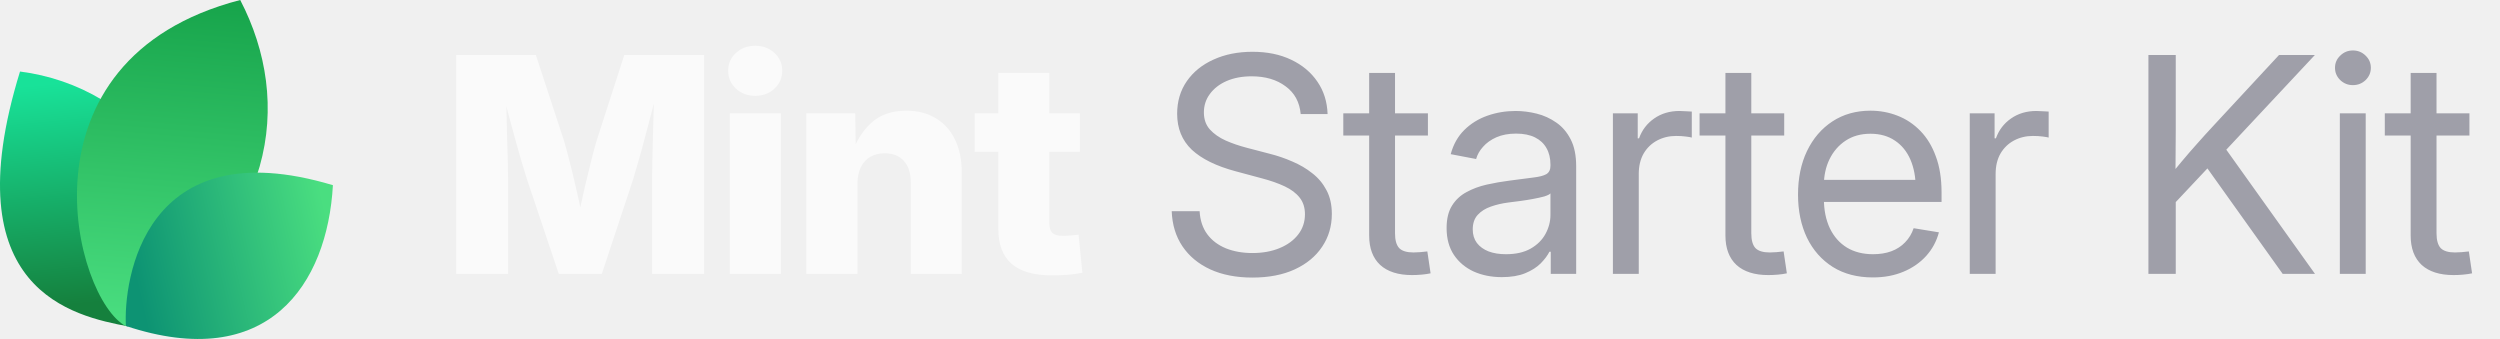
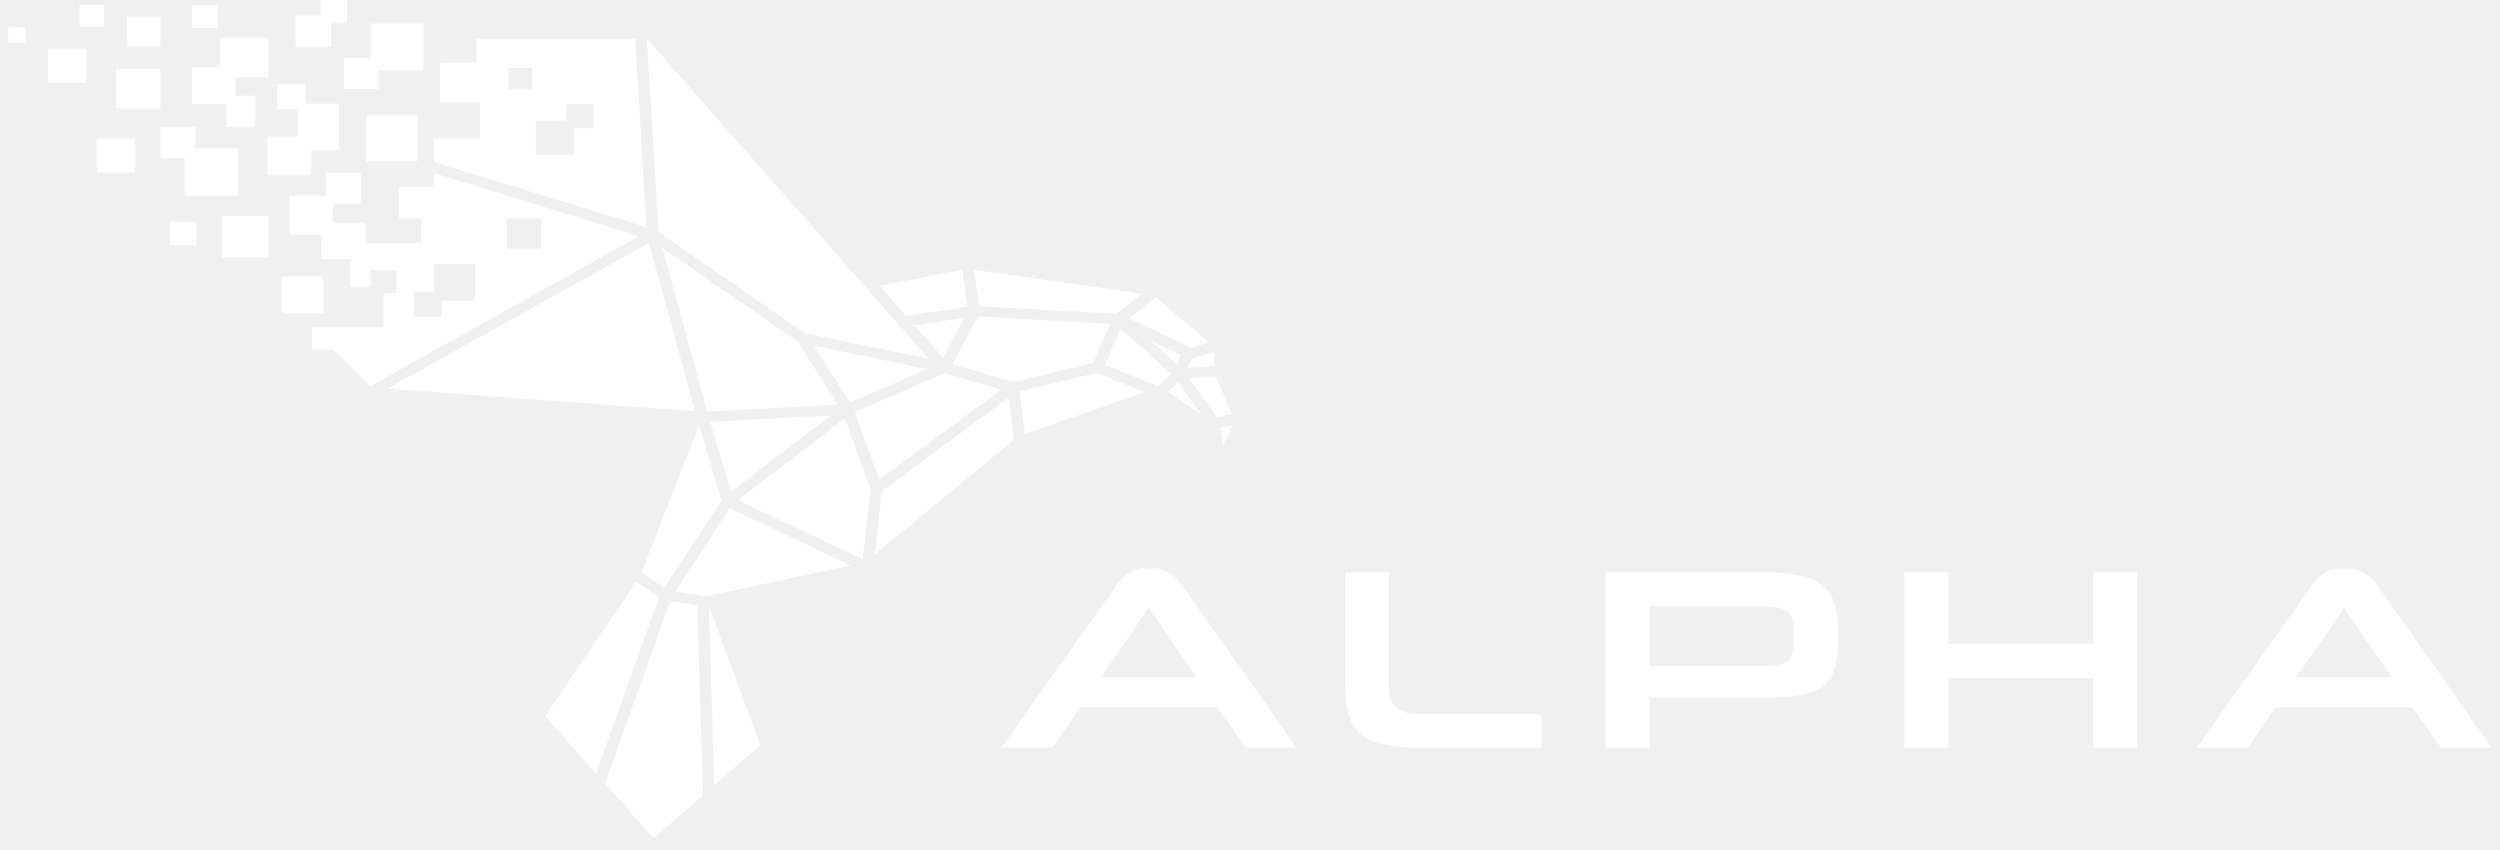
- <svg xmlns="http://www.w3.org/2000/svg" width="177" height="24" viewBox="0 0 177 24" fill="none">
-   <path d="M9.061 23.108C5.268 22.377 -3.391 20.627 1.417 5.064C9.634 6.099 16.973 14.064 9.061 23.108Z" fill="url(#paint0_linear_17557_2145)" />
-   <path d="M8.919 23.094C5.276 21.222 0.784 4.209 17.007 0C20.757 7.193 19.621 16.545 8.919 23.094Z" fill="url(#paint1_linear_17557_2145)" />
-   <path d="M8.914 23.079C8.735 19.882 10.159 9.085 23.57 13.111C23.181 20.123 18.984 26.418 8.914 23.079Z" fill="url(#paint2_linear_17557_2145)" />
-   <path d="M32.301 19.392V3.894H37.938L39.925 9.948C40.036 10.315 40.164 10.787 40.31 11.362C40.462 11.938 40.611 12.552 40.757 13.204C40.91 13.855 41.048 14.483 41.173 15.086C41.305 15.682 41.412 16.192 41.495 16.615H40.695C40.771 16.192 40.871 15.682 40.996 15.086C41.128 14.49 41.267 13.866 41.412 13.214C41.565 12.562 41.714 11.948 41.86 11.373C42.005 10.79 42.133 10.315 42.244 9.948L44.2 3.894H49.848V19.392H46.166V12.704C46.166 12.357 46.173 11.917 46.187 11.383C46.2 10.849 46.214 10.27 46.228 9.646C46.249 9.022 46.266 8.391 46.28 7.753C46.301 7.115 46.311 6.519 46.311 5.964H46.623C46.485 6.561 46.332 7.181 46.166 7.826C45.999 8.471 45.833 9.102 45.666 9.719C45.507 10.336 45.351 10.901 45.198 11.414C45.053 11.928 44.928 12.357 44.824 12.704L42.608 19.392H39.561L37.314 12.704C37.203 12.357 37.072 11.928 36.919 11.414C36.773 10.901 36.614 10.34 36.441 9.729C36.274 9.112 36.104 8.481 35.931 7.836C35.764 7.192 35.608 6.567 35.463 5.964H35.827C35.834 6.512 35.844 7.105 35.858 7.743C35.872 8.374 35.886 9.005 35.9 9.636C35.92 10.26 35.938 10.839 35.952 11.373C35.965 11.907 35.972 12.351 35.972 12.704V19.392H32.301ZM51.668 19.392V8.024H55.288V19.392H51.668ZM53.468 6.786C52.927 6.786 52.473 6.616 52.105 6.276C51.738 5.93 51.554 5.507 51.554 5.007C51.554 4.508 51.738 4.088 52.105 3.749C52.473 3.409 52.927 3.239 53.468 3.239C54.009 3.239 54.463 3.409 54.83 3.749C55.198 4.082 55.382 4.501 55.382 5.007C55.382 5.507 55.198 5.93 54.83 6.276C54.463 6.616 54.009 6.786 53.468 6.786ZM60.708 13.027V19.392H57.088V8.024H60.551L60.593 10.967H60.281C60.593 10.024 61.061 9.268 61.685 8.7C62.309 8.124 63.138 7.836 64.171 7.836C64.975 7.836 65.672 8.017 66.262 8.377C66.851 8.731 67.302 9.234 67.614 9.885C67.933 10.537 68.092 11.307 68.092 12.194V19.392H64.483V12.912C64.483 12.26 64.32 11.754 63.994 11.394C63.675 11.033 63.221 10.853 62.632 10.853C62.25 10.853 61.914 10.936 61.623 11.102C61.332 11.269 61.106 11.515 60.947 11.841C60.787 12.16 60.708 12.555 60.708 13.027ZM76.456 8.024V10.749H69.008V8.024H76.456ZM70.683 5.163H74.292V15.783C74.292 16.102 74.361 16.334 74.5 16.48C74.646 16.625 74.899 16.698 75.259 16.698C75.405 16.698 75.596 16.688 75.831 16.667C76.074 16.646 76.251 16.629 76.362 16.615L76.632 19.309C76.313 19.378 75.963 19.427 75.582 19.455C75.207 19.482 74.836 19.496 74.469 19.496C73.2 19.496 72.25 19.222 71.619 18.674C70.995 18.127 70.683 17.308 70.683 16.22V5.163Z" fill="#FAFAFA" />
-   <path d="M88.667 19.652C87.523 19.652 86.528 19.458 85.682 19.07C84.843 18.681 84.188 18.137 83.716 17.437C83.245 16.736 82.992 15.908 82.957 14.951H84.933C84.968 15.596 85.148 16.14 85.474 16.584C85.8 17.021 86.24 17.354 86.795 17.582C87.35 17.804 87.974 17.915 88.667 17.915C89.388 17.915 90.026 17.801 90.581 17.572C91.143 17.343 91.583 17.024 91.902 16.615C92.228 16.199 92.391 15.717 92.391 15.169C92.391 14.698 92.266 14.306 92.017 13.994C91.767 13.675 91.413 13.408 90.956 13.193C90.498 12.978 89.954 12.787 89.323 12.621L87.502 12.132C86.123 11.765 85.082 11.255 84.382 10.603C83.689 9.944 83.342 9.095 83.342 8.055C83.342 7.174 83.571 6.404 84.028 5.746C84.486 5.087 85.117 4.577 85.921 4.217C86.726 3.849 87.645 3.666 88.678 3.666C89.718 3.666 90.63 3.853 91.413 4.227C92.204 4.602 92.824 5.122 93.275 5.787C93.726 6.446 93.965 7.209 93.993 8.076H92.089C92.013 7.23 91.656 6.574 91.018 6.11C90.387 5.638 89.586 5.403 88.615 5.403C87.95 5.403 87.36 5.513 86.847 5.735C86.341 5.957 85.946 6.262 85.661 6.651C85.377 7.032 85.235 7.469 85.235 7.961C85.235 8.447 85.377 8.849 85.661 9.168C85.946 9.48 86.317 9.74 86.774 9.948C87.232 10.149 87.724 10.319 88.251 10.457L89.884 10.884C90.439 11.023 90.977 11.206 91.496 11.435C92.023 11.657 92.495 11.934 92.911 12.267C93.334 12.593 93.67 12.995 93.92 13.474C94.17 13.945 94.294 14.504 94.294 15.149C94.294 16.015 94.066 16.788 93.608 17.468C93.157 18.148 92.512 18.681 91.673 19.07C90.834 19.458 89.832 19.652 88.667 19.652ZM101.097 8.024V9.594H95.106V8.024H101.097ZM96.937 5.163H98.767V16.521C98.767 17 98.865 17.347 99.059 17.562C99.26 17.77 99.6 17.874 100.078 17.874C100.21 17.874 100.366 17.867 100.546 17.853C100.733 17.832 100.903 17.815 101.056 17.801L101.285 19.351C101.097 19.392 100.886 19.423 100.65 19.444C100.414 19.465 100.189 19.475 99.974 19.475C98.996 19.475 98.244 19.236 97.717 18.758C97.197 18.272 96.937 17.579 96.937 16.677V5.163ZM106.33 19.621C105.595 19.621 104.932 19.489 104.343 19.226C103.754 18.955 103.285 18.564 102.939 18.05C102.592 17.53 102.419 16.896 102.419 16.147C102.419 15.495 102.547 14.965 102.804 14.556C103.06 14.146 103.403 13.828 103.833 13.599C104.263 13.363 104.742 13.186 105.269 13.068C105.796 12.95 106.333 12.857 106.881 12.787C107.574 12.69 108.132 12.617 108.555 12.569C108.978 12.52 109.287 12.441 109.481 12.33C109.675 12.212 109.772 12.014 109.772 11.737V11.654C109.772 11.203 109.679 10.815 109.492 10.489C109.311 10.163 109.041 9.91 108.68 9.729C108.32 9.549 107.872 9.459 107.338 9.459C106.805 9.459 106.34 9.546 105.945 9.719C105.556 9.892 105.241 10.118 104.998 10.395C104.755 10.665 104.593 10.953 104.509 11.258L102.71 10.915C102.897 10.222 103.22 9.65 103.677 9.199C104.135 8.748 104.679 8.412 105.31 8.19C105.941 7.968 106.607 7.857 107.307 7.857C107.8 7.857 108.295 7.92 108.795 8.044C109.301 8.169 109.765 8.381 110.188 8.679C110.611 8.97 110.951 9.369 111.208 9.875C111.464 10.374 111.593 11.005 111.593 11.768V19.392H109.793V17.822H109.7C109.568 18.085 109.363 18.359 109.086 18.643C108.809 18.921 108.444 19.153 107.994 19.34C107.543 19.527 106.988 19.621 106.33 19.621ZM106.621 17.998C107.321 17.998 107.904 17.867 108.368 17.603C108.84 17.333 109.19 16.986 109.419 16.563C109.654 16.133 109.772 15.682 109.772 15.211V13.692C109.703 13.769 109.554 13.841 109.325 13.911C109.096 13.973 108.829 14.032 108.524 14.088C108.226 14.143 107.921 14.192 107.609 14.233C107.304 14.275 107.033 14.309 106.798 14.337C106.354 14.393 105.938 14.49 105.549 14.628C105.168 14.76 104.86 14.954 104.624 15.211C104.388 15.467 104.27 15.811 104.27 16.241C104.27 16.615 104.367 16.934 104.561 17.198C104.762 17.461 105.04 17.662 105.393 17.801C105.747 17.933 106.156 17.998 106.621 17.998ZM114.193 19.392V8.024H115.951V9.792H116.045C116.253 9.209 116.61 8.741 117.116 8.388C117.622 8.034 118.219 7.857 118.905 7.857C119.058 7.857 119.217 7.864 119.384 7.878C119.55 7.885 119.682 7.892 119.779 7.899V9.74C119.716 9.719 119.578 9.695 119.363 9.667C119.155 9.639 118.922 9.625 118.666 9.625C118.174 9.625 117.726 9.733 117.324 9.948C116.922 10.163 116.603 10.471 116.367 10.874C116.138 11.276 116.024 11.758 116.024 12.319V19.392H114.193ZM126.322 8.024V9.594H120.33V8.024H126.322ZM122.161 5.163H123.992V16.521C123.992 17 124.089 17.347 124.283 17.562C124.484 17.77 124.824 17.874 125.302 17.874C125.434 17.874 125.59 17.867 125.77 17.853C125.958 17.832 126.127 17.815 126.28 17.801L126.509 19.351C126.322 19.392 126.11 19.423 125.874 19.444C125.639 19.465 125.413 19.475 125.198 19.475C124.221 19.475 123.468 19.236 122.941 18.758C122.421 18.272 122.161 17.579 122.161 16.677V5.163ZM132.604 19.642C131.502 19.642 130.555 19.396 129.765 18.903C128.974 18.404 128.364 17.714 127.934 16.834C127.511 15.946 127.3 14.927 127.3 13.775C127.3 12.611 127.511 11.584 127.934 10.697C128.364 9.802 128.964 9.102 129.734 8.596C130.51 8.089 131.408 7.836 132.428 7.836C133.1 7.836 133.738 7.954 134.341 8.19C134.952 8.426 135.489 8.783 135.954 9.261C136.425 9.74 136.793 10.343 137.056 11.071C137.327 11.792 137.462 12.645 137.462 13.63V14.296H128.433V12.735H136.463L135.631 13.297C135.631 12.541 135.506 11.876 135.257 11.3C135.007 10.725 134.643 10.277 134.165 9.958C133.686 9.632 133.107 9.469 132.428 9.469C131.748 9.469 131.162 9.632 130.67 9.958C130.177 10.284 129.796 10.725 129.526 11.279C129.262 11.827 129.13 12.441 129.13 13.12V14.046C129.13 14.864 129.273 15.572 129.557 16.168C129.841 16.757 130.243 17.211 130.763 17.53C131.283 17.842 131.901 17.998 132.615 17.998C133.093 17.998 133.523 17.929 133.905 17.79C134.293 17.645 134.619 17.433 134.882 17.156C135.153 16.879 135.354 16.546 135.486 16.157L137.275 16.449C137.108 17.08 136.81 17.634 136.38 18.113C135.95 18.591 135.413 18.966 134.768 19.236C134.123 19.507 133.402 19.642 132.604 19.642ZM139.459 19.392V8.024H141.217V9.792H141.311C141.519 9.209 141.876 8.741 142.382 8.388C142.888 8.034 143.485 7.857 144.171 7.857C144.324 7.857 144.483 7.864 144.649 7.878C144.816 7.885 144.948 7.892 145.045 7.899V9.74C144.982 9.719 144.844 9.695 144.629 9.667C144.421 9.639 144.188 9.625 143.932 9.625C143.439 9.625 142.992 9.733 142.59 9.948C142.188 10.163 141.869 10.471 141.633 10.874C141.404 11.276 141.29 11.758 141.29 12.319V19.392H139.459ZM153.429 14.961V12.715C153.783 12.257 154.136 11.82 154.49 11.404C154.844 10.981 155.204 10.565 155.572 10.156C155.939 9.74 156.314 9.327 156.695 8.918L161.355 3.894H163.893L157.277 10.967H157.184L153.429 14.961ZM152.108 19.392V3.894H154.043V9.241L154.022 12.559L154.043 13.505V19.392H152.108ZM161.615 19.392L155.967 11.477L157.173 9.969L163.903 19.392H161.615ZM165.661 19.392V8.024H167.492V19.392H165.661ZM166.587 6.027C166.24 6.027 165.942 5.909 165.692 5.673C165.443 5.43 165.318 5.139 165.318 4.799C165.318 4.459 165.443 4.172 165.692 3.936C165.942 3.693 166.24 3.572 166.587 3.572C166.934 3.572 167.232 3.693 167.482 3.936C167.731 4.172 167.856 4.459 167.856 4.799C167.856 5.139 167.731 5.43 167.482 5.673C167.232 5.909 166.934 6.027 166.587 6.027ZM174.836 8.024V9.594H168.844V8.024H174.836ZM170.675 5.163H172.506V16.521C172.506 17 172.603 17.347 172.797 17.562C172.998 17.77 173.338 17.874 173.816 17.874C173.948 17.874 174.104 17.867 174.284 17.853C174.472 17.832 174.641 17.815 174.794 17.801L175.023 19.351C174.836 19.392 174.624 19.423 174.388 19.444C174.153 19.465 173.927 19.475 173.712 19.475C172.735 19.475 171.982 19.236 171.455 18.758C170.935 18.272 170.675 17.579 170.675 16.677V5.163Z" fill="#9F9FA9" />
-   <defs>
-     <linearGradient id="paint0_linear_17557_2145" x1="3.776" y1="5.916" x2="5.232" y2="21.559" gradientUnits="userSpaceOnUse">
-       <stop stop-color="#18E299" />
-       <stop offset="1" stop-color="#15803D" />
-     </linearGradient>
-     <linearGradient id="paint1_linear_17557_2145" x1="12.171" y1="-0.718" x2="10.19" y2="22.983" gradientUnits="userSpaceOnUse">
-       <stop stop-color="#16A34A" />
-       <stop offset="1" stop-color="#4ADE80" />
-     </linearGradient>
-     <linearGradient id="paint2_linear_17557_2145" x1="23.133" y1="15.353" x2="9.338" y2="18.52" gradientUnits="userSpaceOnUse">
-       <stop stop-color="#4ADE80" />
-       <stop offset="1" stop-color="#0D9373" />
-     </linearGradient>
-   </defs>
+ <svg xmlns="http://www.w3.org/2000/svg" width="153" height="52" viewBox="0 0 153 52" fill="none">
+   <path d="M61.273 23.842L57.817 22.83L52.31 25.22L53.815 29.351L61.273 23.842Z" fill="white" />
+   <path d="M56.724 22.59L49.8 21.15L52.02 24.63L56.724 22.59Z" fill="white" />
+   <path d="M66.886 22.215L67.948 19.827L59.841 19.37L58.29 22.29L62.014 23.382L66.886 22.215Z" fill="white" />
+   <path d="M59.219 18.771L58.884 16.51L53.84 17.498L55.455 19.332L59.219 18.771Z" fill="white" />
+   <path d="M55.96 19.902L57.71 21.892L59.003 19.45L55.96 19.902Z" fill="white" />
+   <path d="M48.816 20.902L40.54 15.18L43.28 25.188L51.274 24.76L48.816 20.902Z" fill="white" />
+   <path d="M49.25 20.39L56.837 21.962L39.59 2.37L40.305 14.2L49.25 20.39Z" fill="white" />
+   <path d="M72.69 22.509L74.287 22.389L74.305 21.55L72.928 21.938L72.69 22.509Z" fill="white" />
+   <path d="M72.92 21.27L74 20.96L70.727 18.2L69.11 19.492L72.92 21.27Z" fill="white" />
+   <path d="M39.27 35.02L40.646 35.973L44.148 30.64L42.784 26L39.27 35.02Z" fill="white" />
+   <path d="M72.263 21.703L70.41 20.84L72.013 22.292L72.263 21.703Z" fill="white" />
+   <path d="M50.832 25.43L43.47 25.818L44.726 30.104L50.832 25.43Z" fill="white" />
+   <path d="M68.345 19.207L69.883 17.973L59.6 16.51L59.935 18.738L68.345 19.207Z" fill="white" />
+   <path d="M68.594 20.11L67.61 22.322L70.865 23.642L71.657 22.882L68.594 20.11Z" fill="white" />
+   <path d="M71.48 23.984L73.521 25.374L72.105 23.39L71.48 23.984Z" fill="white" />
+   <path d="M45.16 30.612L52.79 34.224L53.28 29.922L51.705 25.6L45.16 30.612Z" fill="white" />
+   <path d="M53.985 30.06L53.54 33.93L62.048 26.906L61.726 24.34L53.985 30.06Z" fill="white" />
+   <path d="M74.67 26.188L74.842 27.239L75.473 26.01L74.67 26.188Z" fill="white" />
+   <path d="M74.399 23.02L72.77 23.146L74.489 25.546L75.382 25.347L74.399 23.02Z" fill="white" />
+   <path d="M62.4 23.952L62.729 26.558L70.033 24.003L67.123 22.82L62.4 23.952Z" fill="white" />
+   <path d="M39.723 14.87L23.7 23.786L42.541 25.163L39.723 14.87Z" fill="white" />
+   <path d="M41.32 36.21L43.217 36.484L52.066 34.609L44.658 31.1L41.32 36.21Z" fill="white" />
+   <path d="M38.933 35.6L33.36 43.831L36.487 47.351L40.33 36.571L38.933 35.6Z" fill="white" />
+   <path d="M43.72 48.054L46.527 45.602L43.38 37.07L43.72 48.054Z" fill="white" />
+   <path d="M41.007 36.8L37.03 47.949L40.003 51.305L43.02 48.665L42.667 37.051L41.007 36.8Z" fill="white" />
+   <path d="M39.562 13.903L26.55 9.91V8.475H29.369V6.263H26.937V3.833H29.164V2.37H38.874L39.562 13.903ZM32.568 4.16H31.114V5.452H32.568V4.16ZM36.312 6.377H34.652V7.377H32.792V9.457H35.134V7.845H36.312V6.377Z" fill="white" />
+   <path d="M18.24 8.356H16.36V10.733H19.036V9.196H20.736V6.344H18.696V5.15H16.957V6.7H18.239L18.24 8.356Z" fill="white" />
+   <path d="M16.425 13.22H13.58V15.752H16.425V13.22Z" fill="white" />
+   <path d="M8.268 8.47H5.92V10.555H8.268V8.47Z" fill="white" />
+   <path d="M19.782 16.92H17.24V19.178H19.782V16.92Z" fill="white" />
+   <path d="M5.278 2.98H2.93V5.065H5.278V2.98Z" fill="white" />
+   <path d="M6.367 0.3H4.86V1.638H6.367V0.3Z" fill="white" />
+   <path d="M1.562 1.68H0.5V2.623H1.562V1.68Z" fill="white" />
+   <path d="M21.05 3.56V5.447H23.174V4.299H25.908V1.44H22.691V3.56H21.05Z" fill="white" />
+   <path d="M20.264 1.418H21.237V0H19.647V0.954H18.09V2.88H20.264V1.418Z" fill="white" />
+   <path d="M11.306 11.966H14.556V9.08H11.95V7.77H9.82V9.663H11.306V11.966Z" fill="white" />
+   <path d="M25.547 7.08H22.4V9.875H25.547V7.08Z" fill="white" />
+   <path d="M13.323 0.31H11.74V1.716H13.323V0.31Z" fill="white" />
+   <path d="M9.82 1.02H7.78V2.831H9.82V1.02Z" fill="white" />
+   <path d="M13.856 7.767H15.6V5.853H14.422V4.728H16.436V2.31H13.47V4.127H11.74V6.374H13.856V7.767Z" fill="white" />
+   <path d="M9.823 4.21H7.1V6.628H9.823V4.21Z" fill="white" />
+   <path d="M12.019 13.58H10.41V15.003H12.019V13.58Z" fill="white" />
+   <path d="M22.658 23.628L20.413 21.393H19.1V20.086L19.048 20.034H23.472V17.936H24.273V16.526H22.684V17.564H21.422V15.862H19.66V14.352H17.71V11.976H19.956V10.57H22.077V12.461H20.378V13.632H22.368V14.878H25.773V13.368H24.421V11.438H26.551V10.591L39.12 14.451L22.658 23.628ZM31.02 15.226H33.118V13.363H31.02V15.226ZM25.323 19.388H27.048V18.398H29.083V16.153H26.555V17.856H25.319L25.323 19.388Z" fill="white" />
+   <path d="M74.492 43.284H66.12L64.401 45.752H61.3L68.312 35.836C68.512 35.546 68.77 35.291 69.071 35.081C69.448 34.862 69.895 34.758 70.345 34.784C70.79 34.759 71.233 34.864 71.605 35.081C71.908 35.289 72.165 35.545 72.365 35.836L79.348 45.752H76.23L74.492 43.284ZM67.38 41.442H73.224L70.3 37.207L67.38 41.442Z" fill="white" />
+   <path d="M86.932 45.764C86.189 45.778 85.447 45.712 84.718 45.569C84.204 45.475 83.719 45.259 83.304 44.941C82.946 44.647 82.683 44.253 82.55 43.809C82.391 43.248 82.317 42.666 82.332 42.083V35.03H85.008V41.985C85.002 42.253 85.035 42.52 85.105 42.781C85.162 42.984 85.283 43.169 85.453 43.314C85.641 43.468 85.873 43.574 86.123 43.622C86.468 43.692 86.822 43.722 87.176 43.715H94.352V45.761L86.932 45.764Z" fill="white" />
+   <path d="M100.957 42.697V45.766H98.26V35.032H107.938C108.664 35.019 109.388 35.079 110.1 35.21C110.616 35.304 111.097 35.51 111.502 35.81C111.862 36.099 112.124 36.473 112.255 36.89C112.413 37.411 112.487 37.95 112.474 38.49V39.416C112.489 39.954 112.417 40.49 112.261 41.005C112.137 41.398 111.881 41.75 111.528 42.012C111.112 42.295 110.636 42.477 110.138 42.546C109.412 42.658 108.678 42.708 107.944 42.695L100.957 42.697ZM109.785 38.587C109.785 38.01 109.643 37.615 109.367 37.411C109.09 37.206 108.587 37.096 107.866 37.096H100.956V40.764H107.898C108.608 40.764 109.1 40.667 109.373 40.473C109.645 40.279 109.773 39.896 109.773 39.33V38.587H109.785Z" fill="white" />
+   <path d="M128.101 45.764V41.484H119.247V45.764H116.55V35.03H119.247V39.403H128.107V35.03H130.794V45.764H128.101Z" fill="white" />
+   <path d="M147.636 43.293H139.27L137.553 45.761H134.45L141.462 35.845C141.662 35.555 141.92 35.3 142.221 35.091C142.515 34.891 142.941 34.794 143.495 34.794C143.94 34.769 144.382 34.874 144.755 35.091C145.058 35.299 145.315 35.555 145.515 35.845L152.496 45.761H149.387L147.636 43.293ZM140.532 41.452H146.382L143.459 37.217L140.532 41.452Z" fill="white" />
</svg>
